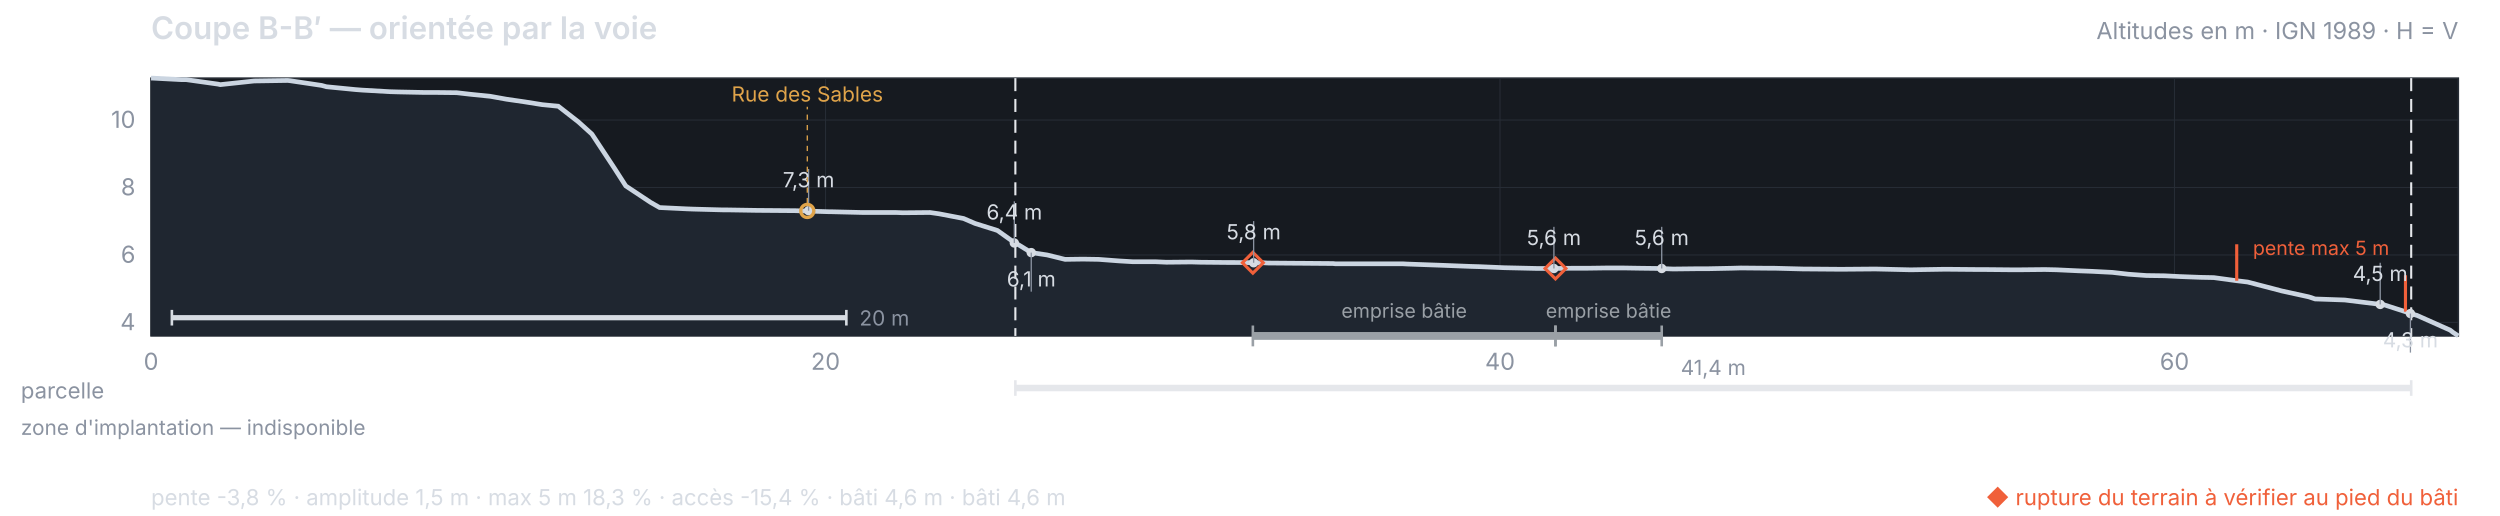
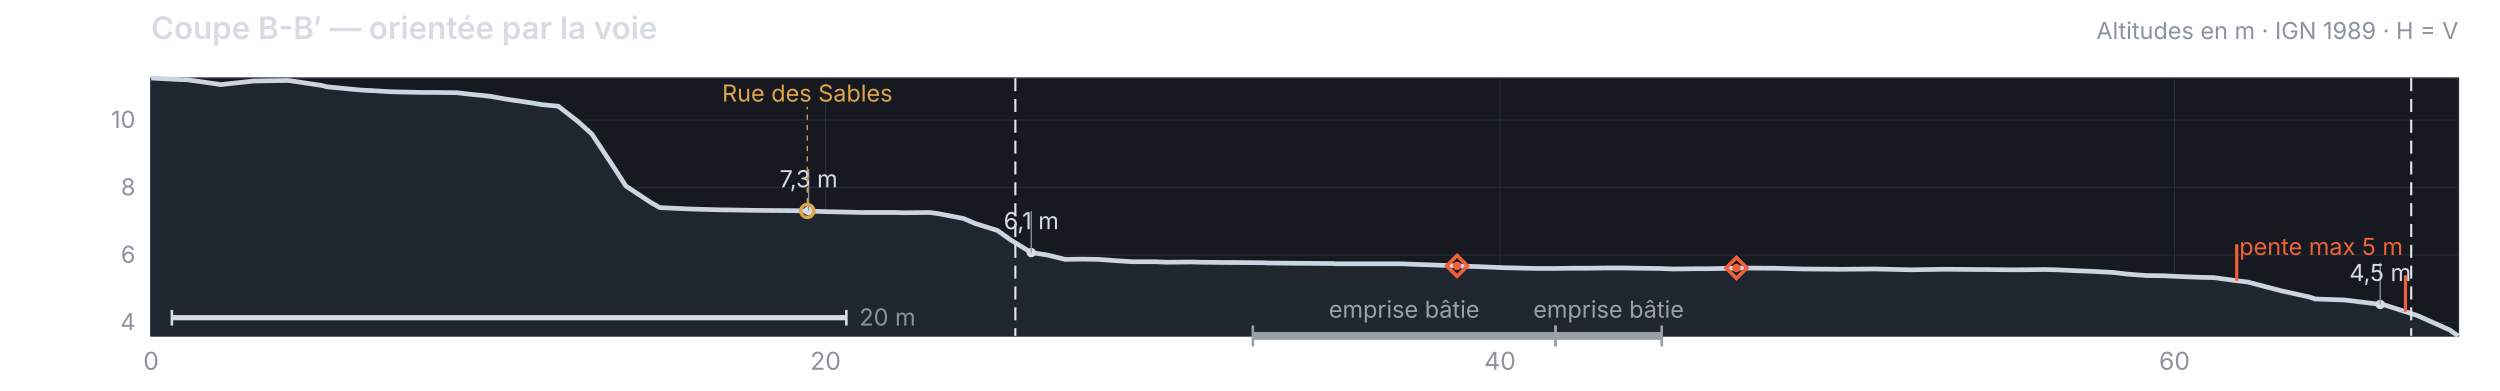
- <svg xmlns="http://www.w3.org/2000/svg" viewBox="0 0 960 198" width="960" height="198" role="img" aria-label="Coupe B-B′ — orientée par la voie" font-family="Inter, Helvetica, Arial, sans-serif" data-plot-x0="58.0" data-plot-x1="944.0" style="background:#0f1115">
+ <svg xmlns="http://www.w3.org/2000/svg" viewBox="0 0 960 150" width="960" height="150" role="img" aria-label="Coupe B-B′ — orientée par la voie" font-family="Inter, Helvetica, Arial, sans-serif" data-plot-x0="58.0" data-plot-x1="944.0" style="background:#0f1115">
  <text x="58" y="15" font-size="12" font-weight="600" fill="#d7dce3">Coupe B-B′ — orientée par la voie</text>
  <text x="944" y="15" text-anchor="end" font-size="9" fill="#8b93a1">Altitudes en m · IGN 1989 · H = V</text>
  <rect x="58.0" y="30" width="886.0" height="99.0" fill="#161a20" stroke="#262c35" stroke-width="0.6" />
  <line x1="58.0" y1="30" x2="58.0" y2="129.0" stroke="#262c35" stroke-width="0.4" />
-   <text x="58.0" y="142.0" text-anchor="middle" font-size="9" fill="#8b93a1">0</text>
+   <text x="58.0" y="142.0" text-anchor="middle" font-size="9.5" fill="#8b93a1">0</text>
  <line x1="317.0" y1="30" x2="317.0" y2="129.0" stroke="#262c35" stroke-width="0.4" />
-   <text x="317.0" y="142.0" text-anchor="middle" font-size="9" fill="#8b93a1">20</text>
+   <text x="317.0" y="142.0" text-anchor="middle" font-size="9.5" fill="#8b93a1">20</text>
  <line x1="576.0" y1="30" x2="576.0" y2="129.0" stroke="#262c35" stroke-width="0.4" />
-   <text x="576.0" y="142.0" text-anchor="middle" font-size="9" fill="#8b93a1">40</text>
+   <text x="576.0" y="142.0" text-anchor="middle" font-size="9.5" fill="#8b93a1">40</text>
  <line x1="835.0" y1="30" x2="835.0" y2="129.0" stroke="#262c35" stroke-width="0.4" />
-   <text x="835.0" y="142.0" text-anchor="middle" font-size="9" fill="#8b93a1">60</text>
+   <text x="835.0" y="142.0" text-anchor="middle" font-size="9.5" fill="#8b93a1">60</text>
  <line x1="58.0" y1="123.8" x2="944.0" y2="123.8" stroke="#262c35" stroke-width="0.4" />
  <text x="52.0" y="126.8" text-anchor="end" font-size="9" fill="#8b93a1">4</text>
  <line x1="58.0" y1="97.9" x2="944.0" y2="97.9" stroke="#262c35" stroke-width="0.4" />
  <text x="52.0" y="100.9" text-anchor="end" font-size="9" fill="#8b93a1">6</text>
  <line x1="58.0" y1="72.0" x2="944.0" y2="72.0" stroke="#262c35" stroke-width="0.4" />
  <text x="52.0" y="75.0" text-anchor="end" font-size="9" fill="#8b93a1">8</text>
  <line x1="58.0" y1="46.1" x2="944.0" y2="46.1" stroke="#262c35" stroke-width="0.4" />
  <text x="52.0" y="49.1" text-anchor="end" font-size="9" fill="#8b93a1">10</text>
  <polygon points="58.0,30.0 58.6,30.0 69.9,30.6 71.6,30.6 83.7,32.3 84.6,32.5 97.6,31.1 97.6,31.1 97.6,31.1 110.5,30.9 111.4,31.0 123.5,32.8 125.3,33.3 136.5,34.4 139.1,34.6 149.5,35.2 152.9,35.3 162.5,35.5 166.8,35.5 175.4,35.6 180.6,36.2 188.4,37.0 194.5,38.1 201.4,39.1 208.3,40.2 214.4,40.8 222.1,46.8 227.3,51.5 236.0,64.7 240.3,71.4 249.8,77.7 253.3,79.7 263.7,80.2 266.3,80.3 277.5,80.6 279.2,80.6 291.4,80.8 292.2,80.8 304.8,80.9 305.2,80.9 305.2,80.9 318.2,81.3 319.0,81.3 331.1,81.6 332.9,81.6 344.1,81.6 346.7,81.7 357.1,81.6 360.6,82.1 370.0,83.9 374.4,85.8 383.0,88.5 388.2,92.2 396.0,97.0 402.1,97.9 409.0,99.6 415.9,99.5 421.9,99.6 429.8,100.2 434.9,100.5 443.6,100.5 447.9,100.7 457.5,100.6 460.9,100.7 471.3,100.8 473.8,100.8 485.1,100.9 486.8,101.0 499.0,101.1 499.8,101.1 511.9,101.2 512.8,101.3 512.8,101.3 525.7,101.3 526.7,101.3 538.7,101.3 540.5,101.4 551.7,101.8 554.4,101.9 564.7,102.3 568.2,102.4 577.6,102.8 582.0,102.9 590.6,103.1 595.9,103.1 603.6,103.0 609.7,103.0 616.6,102.9 623.6,102.9 629.5,103.0 637.4,103.1 642.5,103.3 651.2,103.2 655.5,103.2 665.1,103.0 668.5,102.9 678.9,103.0 681.4,103.0 692.8,103.3 694.4,103.3 706.6,103.4 707.4,103.4 719.1,103.3 720.4,103.3 720.5,103.3 733.3,103.6 734.3,103.6 746.3,103.4 748.1,103.4 759.3,103.5 762.0,103.5 772.3,103.6 775.8,103.6 785.2,103.5 789.7,103.6 798.2,104.0 803.5,104.2 811.2,104.6 817.3,105.3 824.2,105.8 831.2,105.9 837.1,106.2 845.0,106.5 850.1,106.6 858.9,107.8 863.1,108.3 872.7,110.8 876.1,111.7 886.6,114.0 889.0,114.8 900.4,115.2 902.0,115.4 914.2,116.9 915.0,116.9 926.2,120.5 928.0,121.1 928.1,121.1 940.9,126.8 941.9,127.6 944.0,129.0 944.0,129.0 58.0,129.0" fill="#1f2630" stroke="none" />
  <polyline points="58.0,30.0 58.6,30.0 69.9,30.6 71.6,30.6 83.7,32.3 84.6,32.5 97.6,31.1 97.6,31.1 97.6,31.1 110.5,30.9 111.4,31.0 123.5,32.8 125.3,33.3 136.5,34.4 139.1,34.6 149.5,35.2 152.9,35.3 162.5,35.5 166.8,35.5 175.4,35.6 180.6,36.2 188.4,37.0 194.5,38.1 201.4,39.1 208.3,40.2 214.4,40.8 222.1,46.8 227.3,51.5 236.0,64.7 240.3,71.4 249.8,77.7 253.3,79.7 263.7,80.2 266.3,80.3 277.5,80.6 279.2,80.6 291.4,80.8 292.2,80.8 304.8,80.9 305.2,80.9 305.2,80.9 318.2,81.3 319.0,81.3 331.1,81.6 332.9,81.6 344.1,81.6 346.7,81.7 357.1,81.6 360.6,82.1 370.0,83.9 374.4,85.8 383.0,88.5 388.2,92.2 396.0,97.0 402.1,97.9 409.0,99.6 415.9,99.5 421.9,99.6 429.8,100.2 434.9,100.5 443.6,100.5 447.9,100.7 457.5,100.6 460.9,100.7 471.3,100.8 473.8,100.8 485.1,100.9 486.8,101.0 499.0,101.1 499.8,101.1 511.9,101.2 512.8,101.3 512.8,101.3 525.7,101.3 526.7,101.3 538.7,101.3 540.5,101.4 551.7,101.8 554.4,101.9 564.7,102.3 568.2,102.4 577.6,102.8 582.0,102.9 590.6,103.1 595.9,103.1 603.6,103.0 609.7,103.0 616.6,102.9 623.6,102.9 629.5,103.0 637.4,103.1 642.5,103.3 651.2,103.2 655.5,103.2 665.1,103.0 668.5,102.9 678.9,103.0 681.4,103.0 692.8,103.3 694.4,103.3 706.6,103.4 707.4,103.4 719.1,103.3 720.4,103.3 720.5,103.3 733.3,103.6 734.3,103.6 746.3,103.4 748.1,103.4 759.3,103.5 762.0,103.5 772.3,103.6 775.8,103.6 785.2,103.5 789.7,103.6 798.2,104.0 803.5,104.2 811.2,104.6 817.3,105.3 824.2,105.8 831.2,105.9 837.1,106.2 845.0,106.5 850.1,106.6 858.9,107.8 863.1,108.3 872.7,110.8 876.1,111.7 886.6,114.0 889.0,114.8 900.4,115.2 902.0,115.4 914.2,116.9 915.0,116.9 926.2,120.5 928.0,121.1 928.1,121.1 940.9,126.8 941.9,127.6 944.0,129.0" fill="none" stroke="#cbd5e1" stroke-width="1.8" />
  <line x1="481.1" y1="129.0" x2="597.3" y2="129.0" stroke="#9aa0a6" stroke-width="3" />
  <line x1="481.1" y1="125.0" x2="481.1" y2="133.0" stroke="#9aa0a6" stroke-width="1" />
  <line x1="597.3" y1="125.0" x2="597.3" y2="133.0" stroke="#9aa0a6" stroke-width="1" />
-   <text x="539.2" y="122.0" text-anchor="middle" font-size="7.5" fill="#9aa0a6">emprise bâtie</text>
-   <path d="M481.1,96.9 l4,4 l-4,4 l-4,-4 z" fill="none" stroke="#f0603a" stroke-width="1.2" />
+   <text x="539.2" y="122.0" text-anchor="middle" font-size="9" fill="#9aa0a6">emprise bâtie</text>
+   <path d="M559.5,98.1 l4,4 l-4,4 l-4,-4 z" fill="none" stroke="#f0603a" stroke-width="1.4" />
+   <circle cx="559.5" cy="102.1" r="1.6" fill="#f0603a" />
  <line x1="597.3" y1="129.0" x2="638.1" y2="129.0" stroke="#9aa0a6" stroke-width="3" />
  <line x1="597.3" y1="125.0" x2="597.3" y2="133.0" stroke="#9aa0a6" stroke-width="1" />
  <line x1="638.1" y1="125.0" x2="638.1" y2="133.0" stroke="#9aa0a6" stroke-width="1" />
-   <text x="617.7" y="122.0" text-anchor="middle" font-size="7.5" fill="#9aa0a6">emprise bâtie</text>
-   <path d="M597.3,99.1 l4,4 l-4,4 l-4,-4 z" fill="none" stroke="#f0603a" stroke-width="1.2" />
+   <text x="617.7" y="122.0" text-anchor="middle" font-size="9" fill="#9aa0a6">emprise bâtie</text>
+   <path d="M666.8,98.9 l4,4 l-4,4 l-4,-4 z" fill="none" stroke="#f0603a" stroke-width="1.4" />
+   <circle cx="666.8" cy="102.9" r="1.6" fill="#f0603a" />
  <line x1="389.9" y1="30" x2="389.9" y2="129.0" stroke="#e5e7eb" stroke-width="0.8" stroke-dasharray="5 3" />
  <line x1="925.9" y1="30" x2="925.9" y2="129.0" stroke="#e5e7eb" stroke-width="0.8" stroke-dasharray="5 3" />
  <line x1="858.9" y1="107.8" x2="858.9" y2="93.8" stroke="#f0603a" stroke-width="1.2" />
  <line x1="923.7" y1="119.7" x2="923.7" y2="105.7" stroke="#f0603a" stroke-width="1.2" />
-   <text x="891.3" y="97.9" text-anchor="middle" font-size="7.5" fill="#f0603a">pente max 5 m</text>
+   <text x="891.3" y="97.9" text-anchor="middle" font-size="9" fill="#f0603a">pente max 5 m</text>
  <circle cx="310.5" cy="80.9" r="1.8" fill="#d7dce3" />
  <line x1="310.5" y1="80.9" x2="310.5" y2="64.9" stroke="#8b93a1" stroke-width="0.5" />
-   <text x="310.5" y="71.9" text-anchor="middle" font-size="8" fill="#d7dce3">7,3 m</text>
-   <circle cx="389.5" cy="93.3" r="1.8" fill="#d7dce3" />
-   <line x1="389.5" y1="93.3" x2="389.5" y2="77.3" stroke="#8b93a1" stroke-width="0.5" />
-   <text x="389.5" y="84.3" text-anchor="middle" font-size="8" fill="#d7dce3">6,4 m</text>
+   <text x="310.5" y="71.9" text-anchor="middle" font-size="9" fill="#d7dce3">7,3 m</text>
  <circle cx="396.0" cy="97.0" r="1.8" fill="#d7dce3" />
-   <line x1="396.0" y1="97.0" x2="396.0" y2="112.0" stroke="#8b93a1" stroke-width="0.5" />
-   <text x="396.0" y="110.0" text-anchor="middle" font-size="8" fill="#d7dce3">6,1 m</text>
-   <circle cx="481.4" cy="100.9" r="1.8" fill="#d7dce3" />
-   <line x1="481.4" y1="100.9" x2="481.4" y2="84.9" stroke="#8b93a1" stroke-width="0.5" />
-   <text x="481.4" y="91.9" text-anchor="middle" font-size="8" fill="#d7dce3">5,8 m</text>
-   <circle cx="596.7" cy="103.1" r="1.8" fill="#d7dce3" />
-   <line x1="596.7" y1="103.1" x2="596.7" y2="87.1" stroke="#8b93a1" stroke-width="0.5" />
-   <text x="596.7" y="94.1" text-anchor="middle" font-size="8" fill="#d7dce3">5,6 m</text>
-   <circle cx="638.1" cy="103.1" r="1.8" fill="#d7dce3" />
-   <line x1="638.1" y1="103.1" x2="638.1" y2="87.1" stroke="#8b93a1" stroke-width="0.5" />
-   <text x="638.1" y="94.1" text-anchor="middle" font-size="8" fill="#d7dce3">5,6 m</text>
+   <line x1="396.0" y1="97.0" x2="396.0" y2="81.0" stroke="#8b93a1" stroke-width="0.5" />
+   <text x="396.0" y="88.0" text-anchor="middle" font-size="9" fill="#d7dce3">6,1 m</text>
  <circle cx="914.0" cy="116.9" r="1.8" fill="#d7dce3" />
  <line x1="914.0" y1="116.9" x2="914.0" y2="100.9" stroke="#8b93a1" stroke-width="0.5" />
-   <text x="914.0" y="107.9" text-anchor="middle" font-size="8" fill="#d7dce3">4,5 m</text>
-   <circle cx="925.6" cy="120.4" r="1.8" fill="#d7dce3" />
-   <line x1="925.6" y1="120.4" x2="925.6" y2="135.4" stroke="#8b93a1" stroke-width="0.5" />
-   <text x="925.6" y="133.4" text-anchor="middle" font-size="8" fill="#d7dce3">4,3 m</text>
+   <text x="914.0" y="107.9" text-anchor="middle" font-size="9" fill="#d7dce3">4,5 m</text>
  <circle cx="310.0" cy="81.0" r="2.5" fill="none" stroke="#e0a44a" stroke-width="1.3" />
  <line x1="310.0" y1="78.0" x2="310.0" y2="41.0" stroke="#e0a44a" stroke-width="0.5" stroke-dasharray="2 2" />
-   <text x="310.0" y="39.0" text-anchor="middle" font-size="8" fill="#e0a44a">Rue des Sables</text>
+   <text x="310.0" y="39.0" text-anchor="middle" font-size="9" fill="#e0a44a">Rue des Sables</text>
  <line x1="66.0" y1="122.0" x2="325.0" y2="122.0" stroke="#d7dce3" stroke-width="2" />
  <line x1="66.0" y1="119.0" x2="66.0" y2="125.0" stroke="#d7dce3" stroke-width="1" />
  <line x1="325.0" y1="119.0" x2="325.0" y2="125.0" stroke="#d7dce3" stroke-width="1" />
-   <text x="330.0" y="125.0" font-size="8" fill="#8b93a1">20 m</text>
-   <text x="8" y="153.0" font-size="8.5" fill="#8b93a1">parcelle</text>
-   <line x1="389.9" y1="149.0" x2="925.9" y2="149.0" stroke="#e5e7eb" stroke-width="2.5" />
-   <line x1="389.9" y1="146.0" x2="389.9" y2="152.0" stroke="#e5e7eb" stroke-width="1" />
-   <line x1="925.9" y1="146.0" x2="925.9" y2="152.0" stroke="#e5e7eb" stroke-width="1" />
-   <text x="657.9" y="144.0" text-anchor="middle" font-size="8" fill="#8b93a1">41,4 m</text>
-   <text x="8" y="167.0" font-size="8" fill="#8b93a1">zone d'implantation — indisponible</text>
-   <text x="58" y="194.0" font-size="8.5" fill="#d7dce3">pente -3,8 % · amplitude 1,5 m · max 5 m 18,3 % · accès -15,4 % · bâti 4,6 m · bâti 4,6 m</text>
-   <text x="944.0" y="194.0" text-anchor="end" font-size="8.5" fill="#f0603a">◆ rupture du terrain à vérifier au pied du bâti</text>
+   <text x="330.0" y="125.0" font-size="9" fill="#8b93a1">20 m</text>
</svg>
